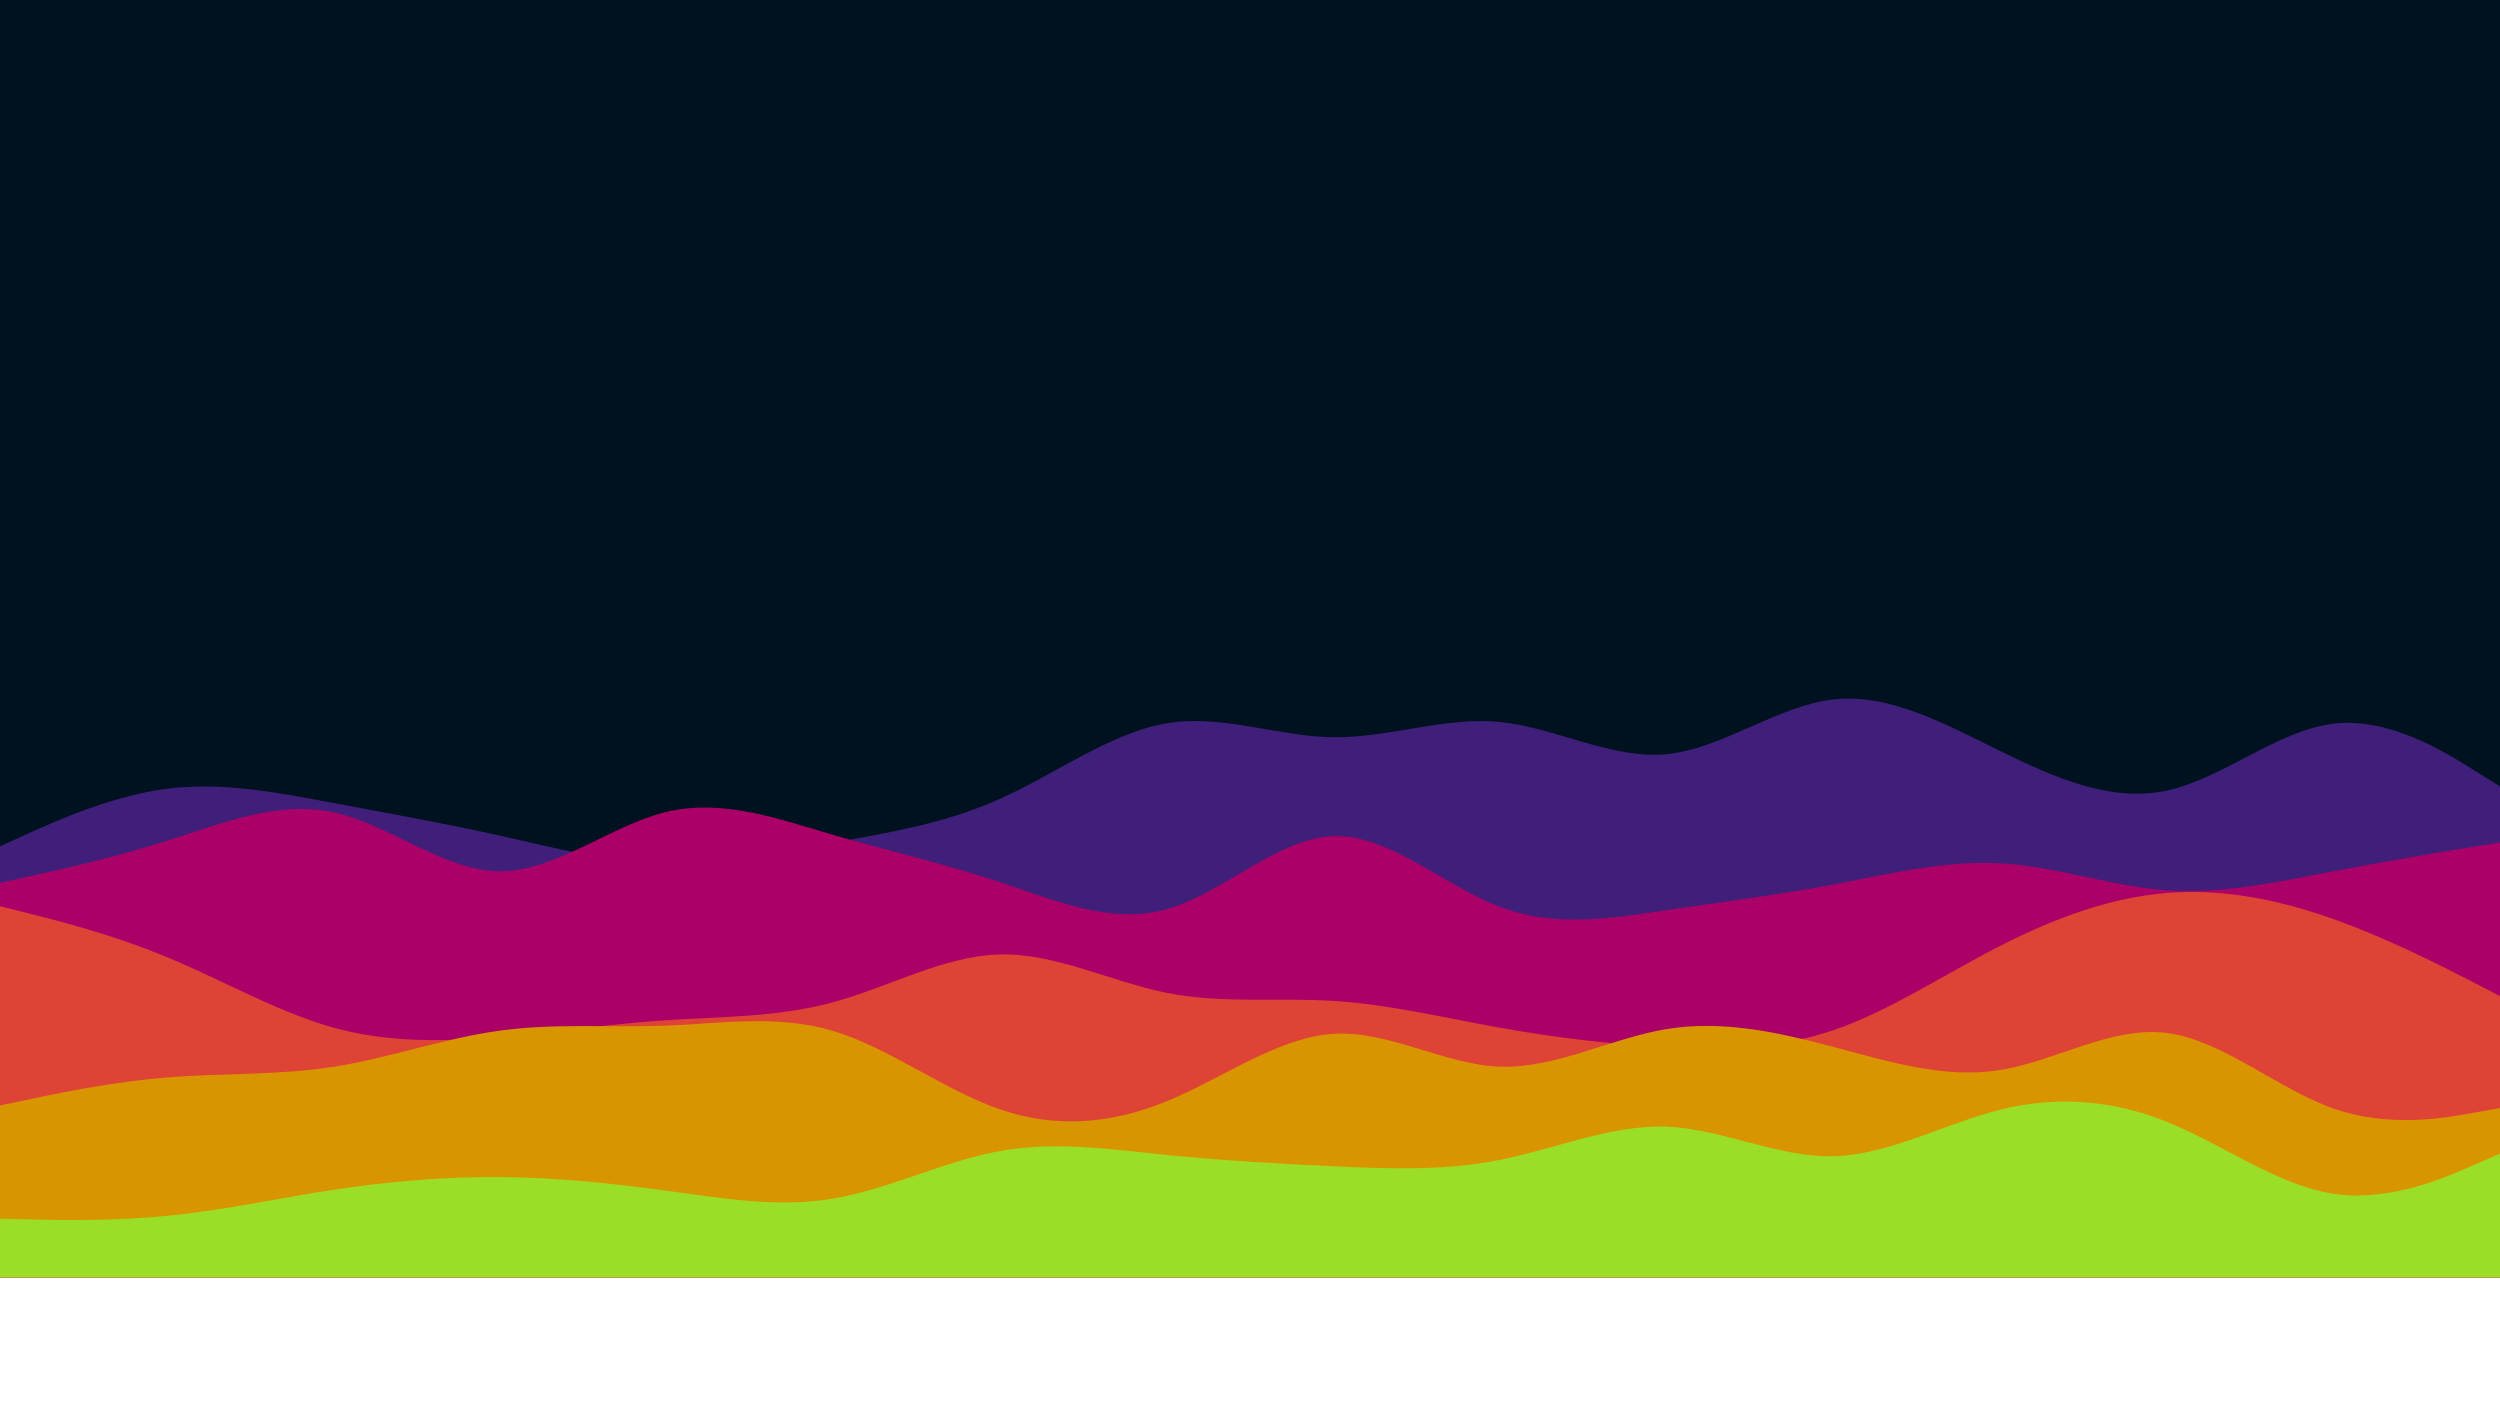
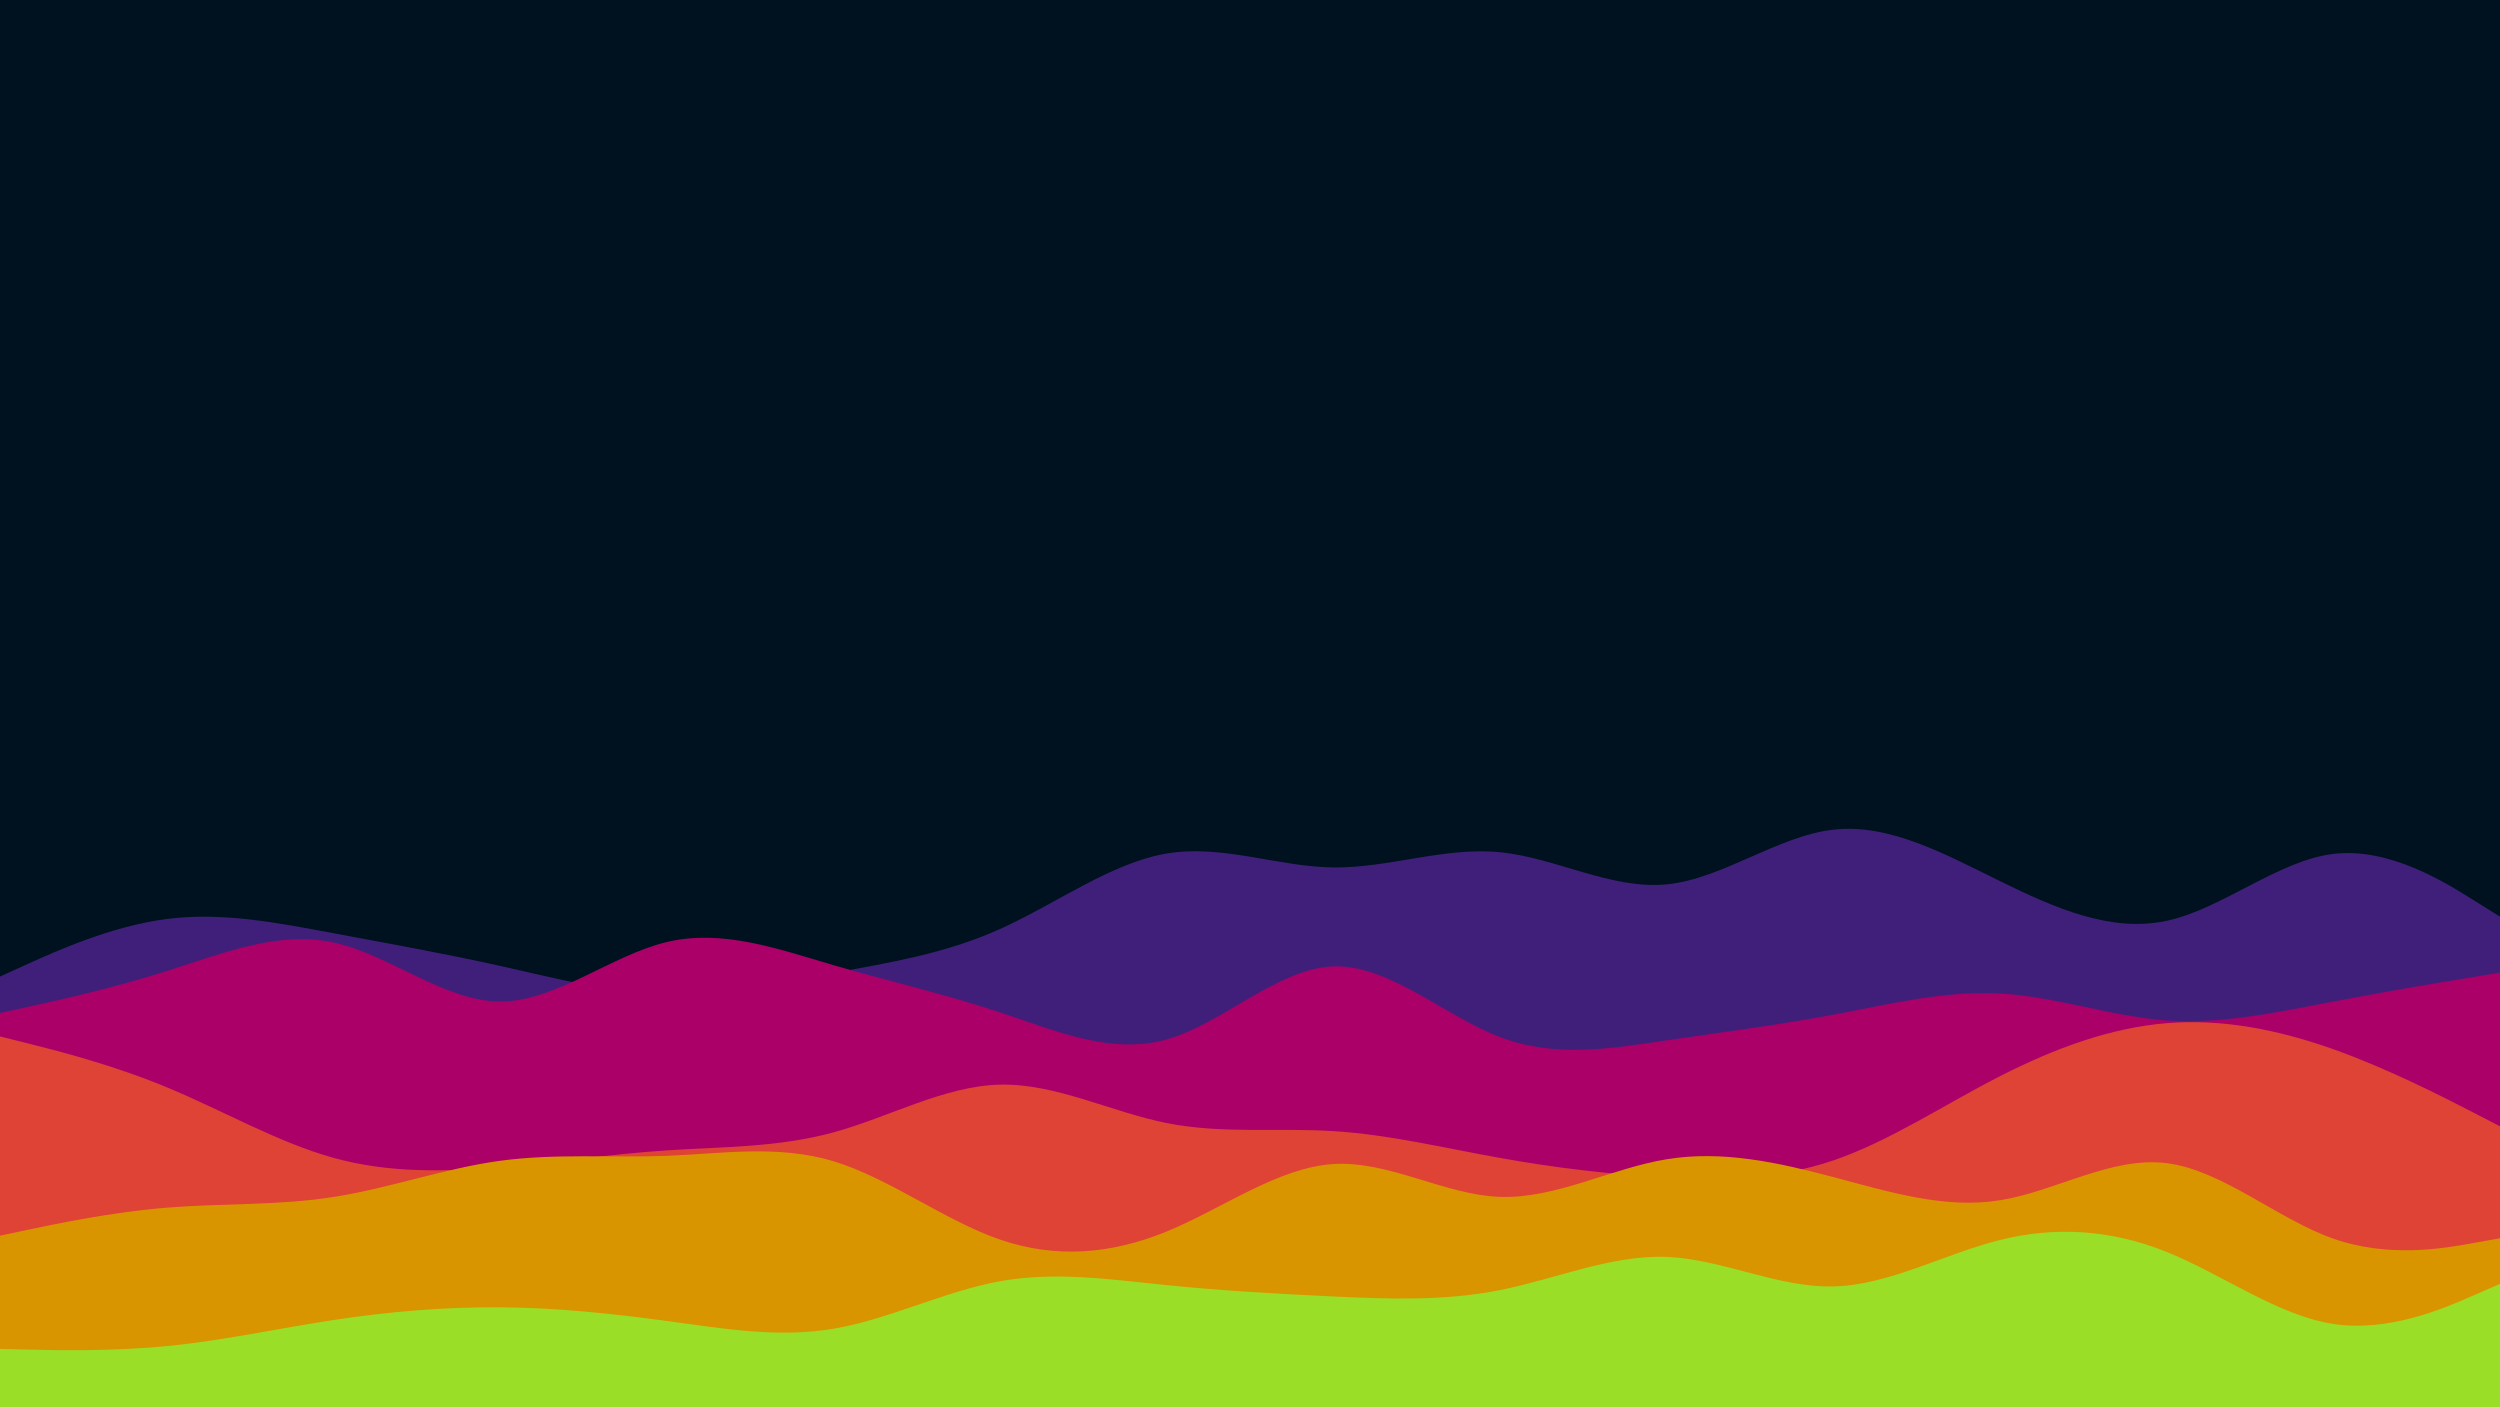
- <svg xmlns="http://www.w3.org/2000/svg" id="visual" viewBox="0 100 1920 1080" width="1920" height="1080" version="1.1">
+ <svg xmlns="http://www.w3.org/2000/svg" id="visual" viewBox="0 0 1920 1080" width="1920" height="1080" version="1.1">
  <rect x="0" y="0" width="1920" height="1080" fill="#001220" />
  <path d="M0 750L21.3 740.3C42.7 730.7 85.3 711.3 128 705.8C170.7 700.3 213.3 708.7 256 716.7C298.7 724.7 341.3 732.3 384 741.8C426.7 751.3 469.3 762.7 512 763.7C554.7 764.7 597.3 755.3 640 747.3C682.7 739.3 725.3 732.7 768 713.5C810.7 694.3 853.3 662.7 896 655.5C938.7 648.3 981.3 665.7 1024 666.2C1066.7 666.7 1109.3 650.3 1152 654.5C1194.7 658.7 1237.3 683.3 1280 679.2C1322.7 675 1365.3 642 1408 637.2C1450.7 632.3 1493.3 655.7 1536 676.7C1578.7 697.7 1621.3 716.3 1664 707.2C1706.7 698 1749.3 661 1792 655.8C1834.7 650.7 1877.3 677.3 1898.7 690.7L1920 704L1920 1081L1898.7 1081C1877.3 1081 1834.7 1081 1792 1081C1749.3 1081 1706.7 1081 1664 1081C1621.3 1081 1578.7 1081 1536 1081C1493.3 1081 1450.7 1081 1408 1081C1365.3 1081 1322.7 1081 1280 1081C1237.3 1081 1194.7 1081 1152 1081C1109.3 1081 1066.7 1081 1024 1081C981.3 1081 938.7 1081 896 1081C853.3 1081 810.7 1081 768 1081C725.3 1081 682.7 1081 640 1081C597.3 1081 554.7 1081 512 1081C469.3 1081 426.7 1081 384 1081C341.3 1081 298.7 1081 256 1081C213.3 1081 170.7 1081 128 1081C85.3 1081 42.7 1081 21.3 1081L0 1081Z" fill="#401f7a" />
  <path d="M0 778L21.3 773.3C42.7 768.7 85.3 759.3 128 745.8C170.7 732.3 213.3 714.7 256 723.8C298.7 733 341.3 769 384 769.2C426.7 769.3 469.3 733.7 512 723.5C554.7 713.3 597.3 728.7 640 741.2C682.7 753.7 725.3 763.3 768 777.5C810.7 791.7 853.3 810.3 896 798.3C938.7 786.3 981.3 743.7 1024 742.2C1066.7 740.7 1109.3 780.3 1152 796.5C1194.7 812.7 1237.3 805.3 1280 799C1322.7 792.7 1365.3 787.3 1408 779.3C1450.7 771.3 1493.3 760.7 1536 763C1578.7 765.3 1621.3 780.7 1664 783.7C1706.7 786.7 1749.3 777.3 1792 769.2C1834.7 761 1877.3 754 1898.7 750.5L1920 747L1920 1081L1898.7 1081C1877.3 1081 1834.7 1081 1792 1081C1749.3 1081 1706.7 1081 1664 1081C1621.3 1081 1578.7 1081 1536 1081C1493.3 1081 1450.7 1081 1408 1081C1365.3 1081 1322.7 1081 1280 1081C1237.3 1081 1194.7 1081 1152 1081C1109.3 1081 1066.7 1081 1024 1081C981.3 1081 938.7 1081 896 1081C853.3 1081 810.7 1081 768 1081C725.3 1081 682.7 1081 640 1081C597.3 1081 554.7 1081 512 1081C469.3 1081 426.7 1081 384 1081C341.3 1081 298.7 1081 256 1081C213.3 1081 170.7 1081 128 1081C85.3 1081 42.7 1081 21.3 1081L0 1081Z" fill="#ab0067" />
  <path d="M0 796L21.3 801.3C42.7 806.7 85.3 817.3 128 835C170.7 852.7 213.3 877.3 256 889.2C298.7 901 341.3 900 384 896.3C426.7 892.7 469.3 886.3 512 883.5C554.7 880.7 597.3 881.3 640 869.7C682.7 858 725.3 834 768 833C810.7 832 853.3 854 896 862.5C938.7 871 981.3 866 1024 868.7C1066.7 871.3 1109.3 881.7 1152 889.3C1194.7 897 1237.3 902 1280 904.2C1322.7 906.3 1365.3 905.7 1408 891.2C1450.7 876.7 1493.3 848.3 1536 826.5C1578.7 804.7 1621.3 789.3 1664 785.8C1706.7 782.3 1749.3 790.7 1792 805.8C1834.7 821 1877.3 843 1898.7 854L1920 865L1920 1081L1898.7 1081C1877.3 1081 1834.7 1081 1792 1081C1749.3 1081 1706.7 1081 1664 1081C1621.3 1081 1578.7 1081 1536 1081C1493.3 1081 1450.7 1081 1408 1081C1365.3 1081 1322.7 1081 1280 1081C1237.3 1081 1194.7 1081 1152 1081C1109.3 1081 1066.7 1081 1024 1081C981.3 1081 938.7 1081 896 1081C853.3 1081 810.7 1081 768 1081C725.3 1081 682.7 1081 640 1081C597.3 1081 554.7 1081 512 1081C469.3 1081 426.7 1081 384 1081C341.3 1081 298.7 1081 256 1081C213.3 1081 170.7 1081 128 1081C85.3 1081 42.7 1081 21.3 1081L0 1081Z" fill="#df4336" />
  <path d="M0 949L21.3 944.5C42.7 940 85.3 931 128 927.5C170.7 924 213.3 926 256 919.3C298.7 912.7 341.3 897.3 384 891.5C426.7 885.7 469.3 889.3 512 887.7C554.7 886 597.3 879 640 891.8C682.7 904.7 725.3 937.3 768 952C810.7 966.7 853.3 963.3 896 945.8C938.7 928.3 981.3 896.7 1024 894C1066.7 891.3 1109.3 917.7 1152 919.2C1194.7 920.7 1237.3 897.3 1280 890.3C1322.7 883.3 1365.3 892.7 1408 904C1450.7 915.3 1493.3 928.7 1536 921.8C1578.7 915 1621.3 888 1664 893.3C1706.7 898.7 1749.3 936.3 1792 951.3C1834.7 966.3 1877.3 958.7 1898.7 954.8L1920 951L1920 1081L1898.7 1081C1877.3 1081 1834.7 1081 1792 1081C1749.3 1081 1706.7 1081 1664 1081C1621.3 1081 1578.7 1081 1536 1081C1493.3 1081 1450.7 1081 1408 1081C1365.3 1081 1322.7 1081 1280 1081C1237.3 1081 1194.7 1081 1152 1081C1109.3 1081 1066.7 1081 1024 1081C981.3 1081 938.7 1081 896 1081C853.3 1081 810.7 1081 768 1081C725.3 1081 682.7 1081 640 1081C597.3 1081 554.7 1081 512 1081C469.3 1081 426.7 1081 384 1081C341.3 1081 298.7 1081 256 1081C213.3 1081 170.7 1081 128 1081C85.3 1081 42.7 1081 21.3 1081L0 1081Z" fill="#d99500" />
  <path d="M0 1036L21.3 1036.5C42.7 1037 85.3 1038 128 1033.8C170.7 1029.7 213.3 1020.3 256 1013.8C298.7 1007.3 341.3 1003.7 384 1004C426.7 1004.3 469.3 1008.7 512 1014.5C554.7 1020.3 597.3 1027.7 640 1020.5C682.7 1013.3 725.3 991.7 768 984C810.7 976.3 853.3 982.7 896 987C938.7 991.3 981.3 993.7 1024 995.7C1066.7 997.7 1109.3 999.3 1152 990.8C1194.7 982.3 1237.3 963.7 1280 965.3C1322.7 967 1365.3 989 1408 988C1450.7 987 1493.3 963 1536 952.3C1578.7 941.7 1621.3 944.3 1664 961.5C1706.7 978.7 1749.3 1010.3 1792 1016.8C1834.7 1023.3 1877.3 1004.7 1898.7 995.3L1920 986L1920 1081L1898.7 1081C1877.3 1081 1834.7 1081 1792 1081C1749.3 1081 1706.7 1081 1664 1081C1621.3 1081 1578.7 1081 1536 1081C1493.3 1081 1450.7 1081 1408 1081C1365.3 1081 1322.7 1081 1280 1081C1237.3 1081 1194.7 1081 1152 1081C1109.3 1081 1066.7 1081 1024 1081C981.3 1081 938.7 1081 896 1081C853.3 1081 810.7 1081 768 1081C725.3 1081 682.7 1081 640 1081C597.3 1081 554.7 1081 512 1081C469.3 1081 426.7 1081 384 1081C341.3 1081 298.7 1081 256 1081C213.3 1081 170.7 1081 128 1081C85.3 1081 42.7 1081 21.3 1081L0 1081Z" fill="#9bde28" />
</svg>
